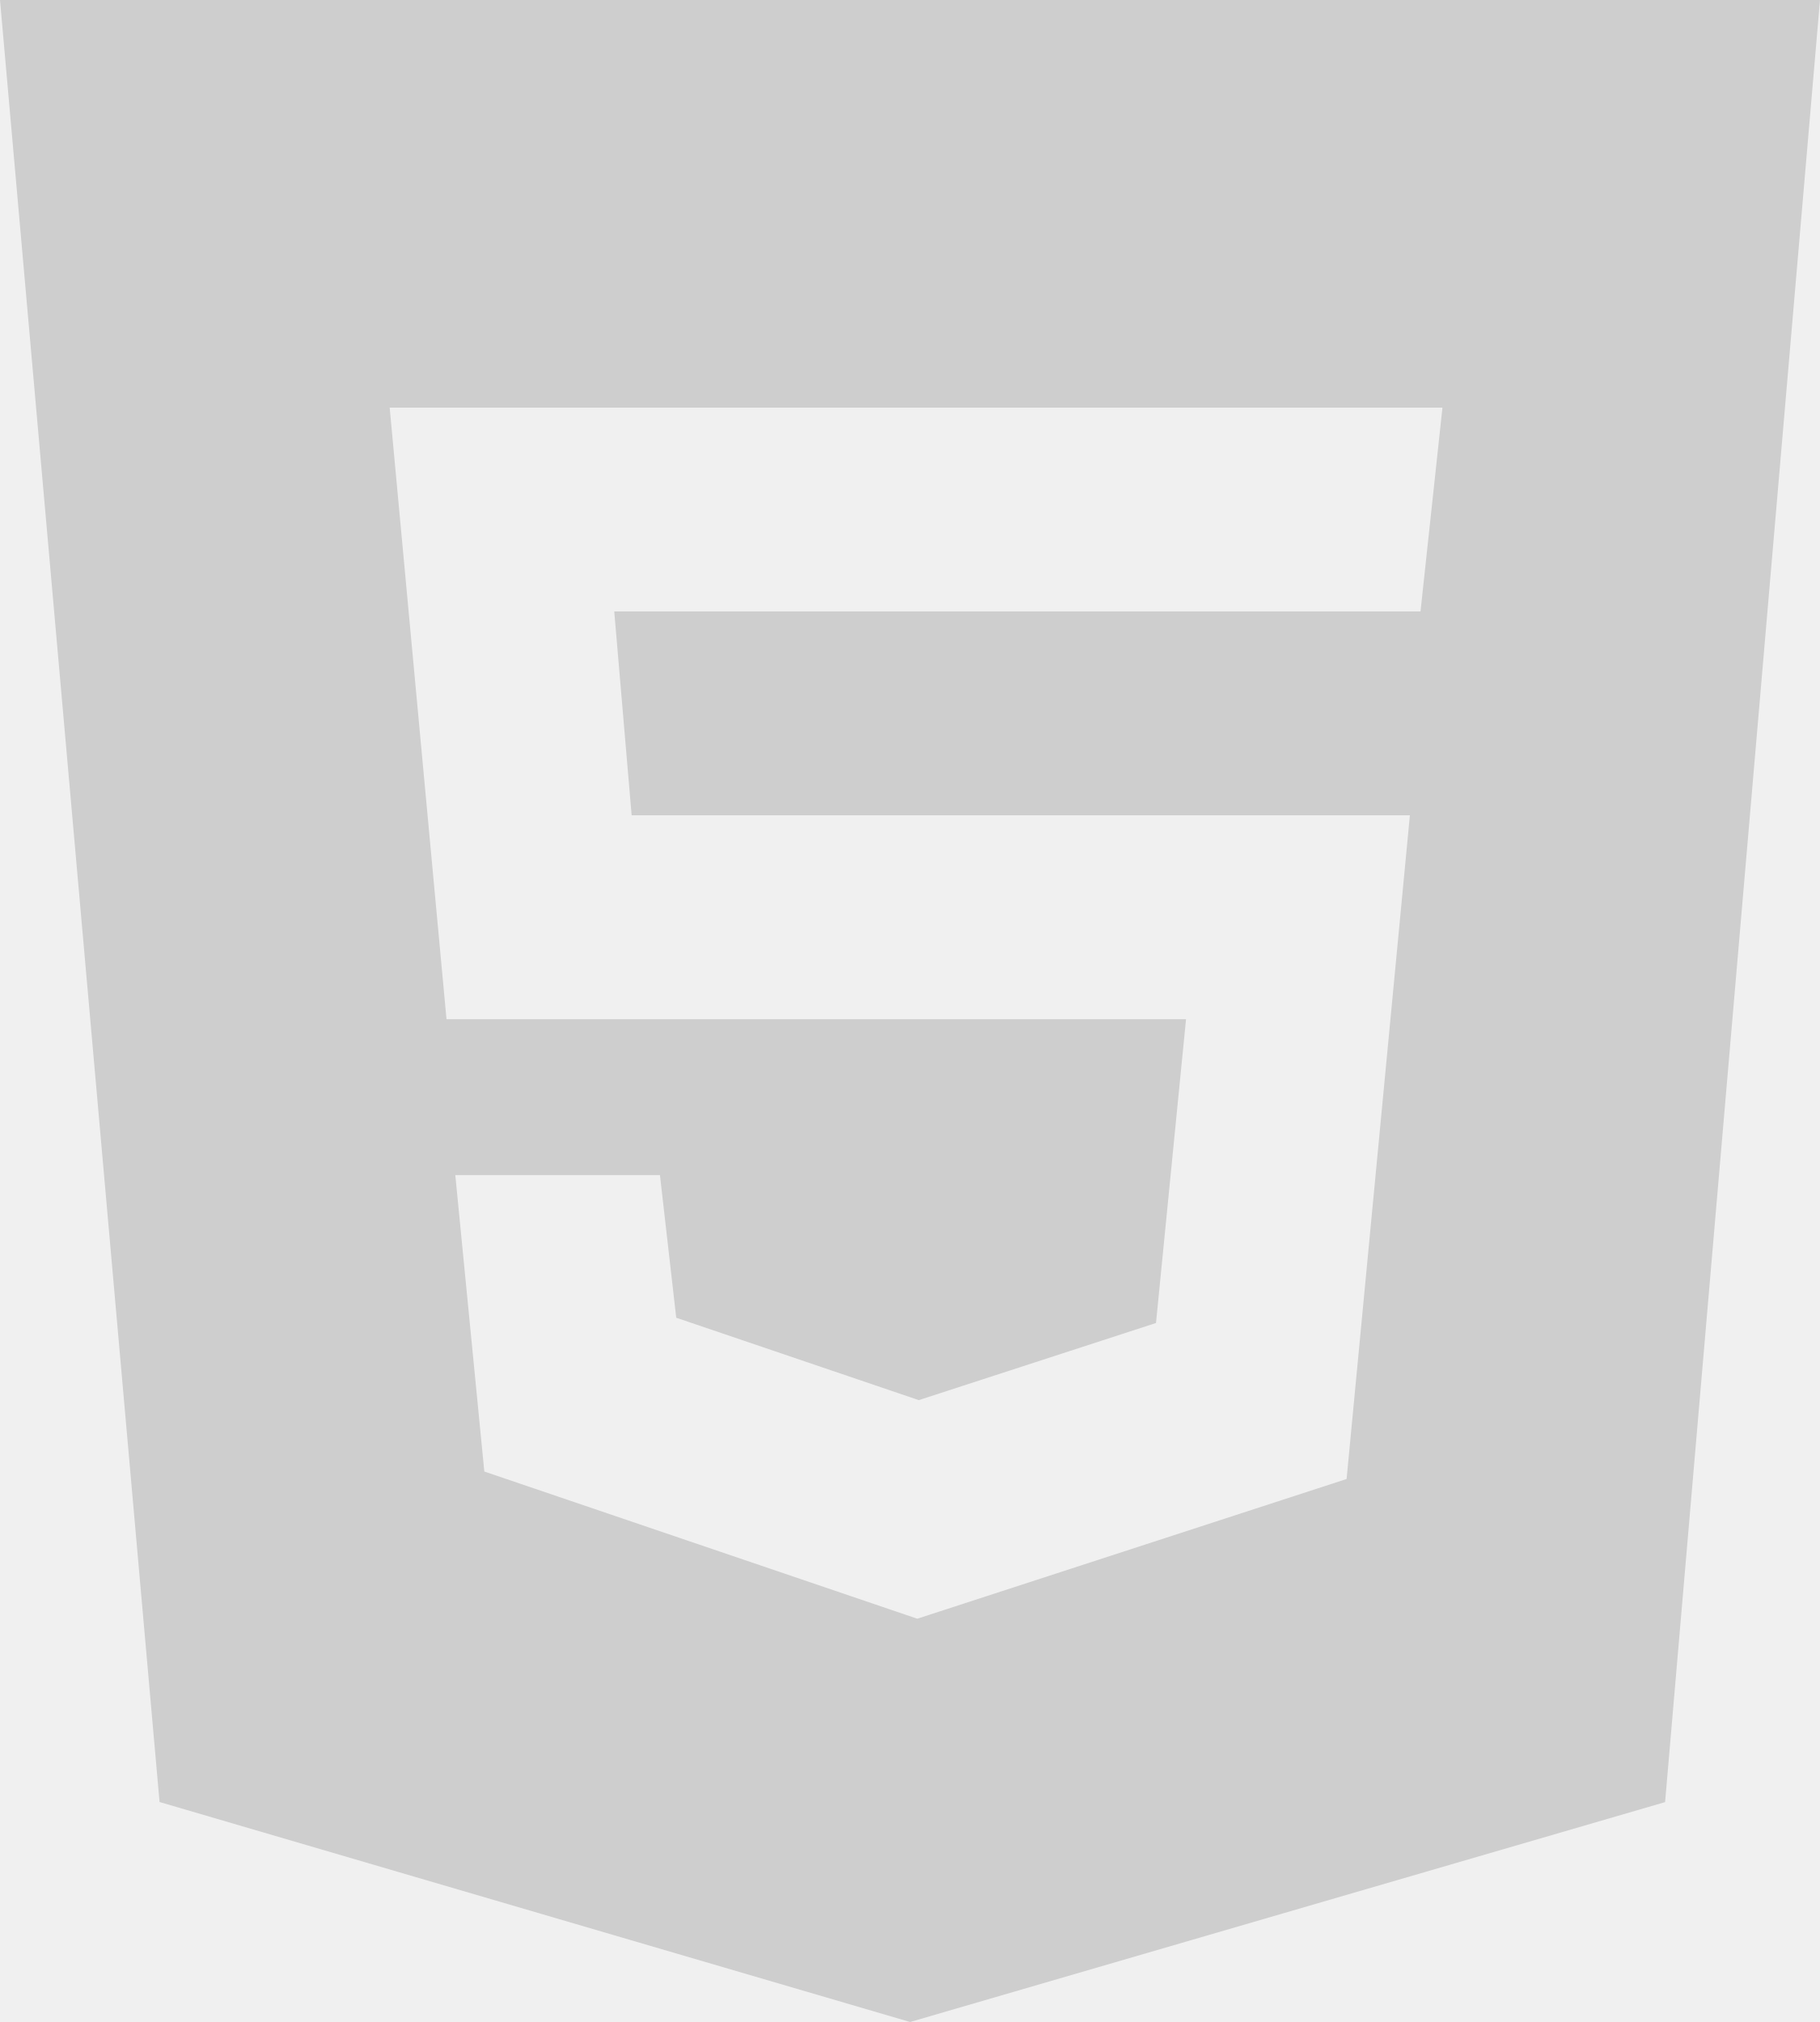
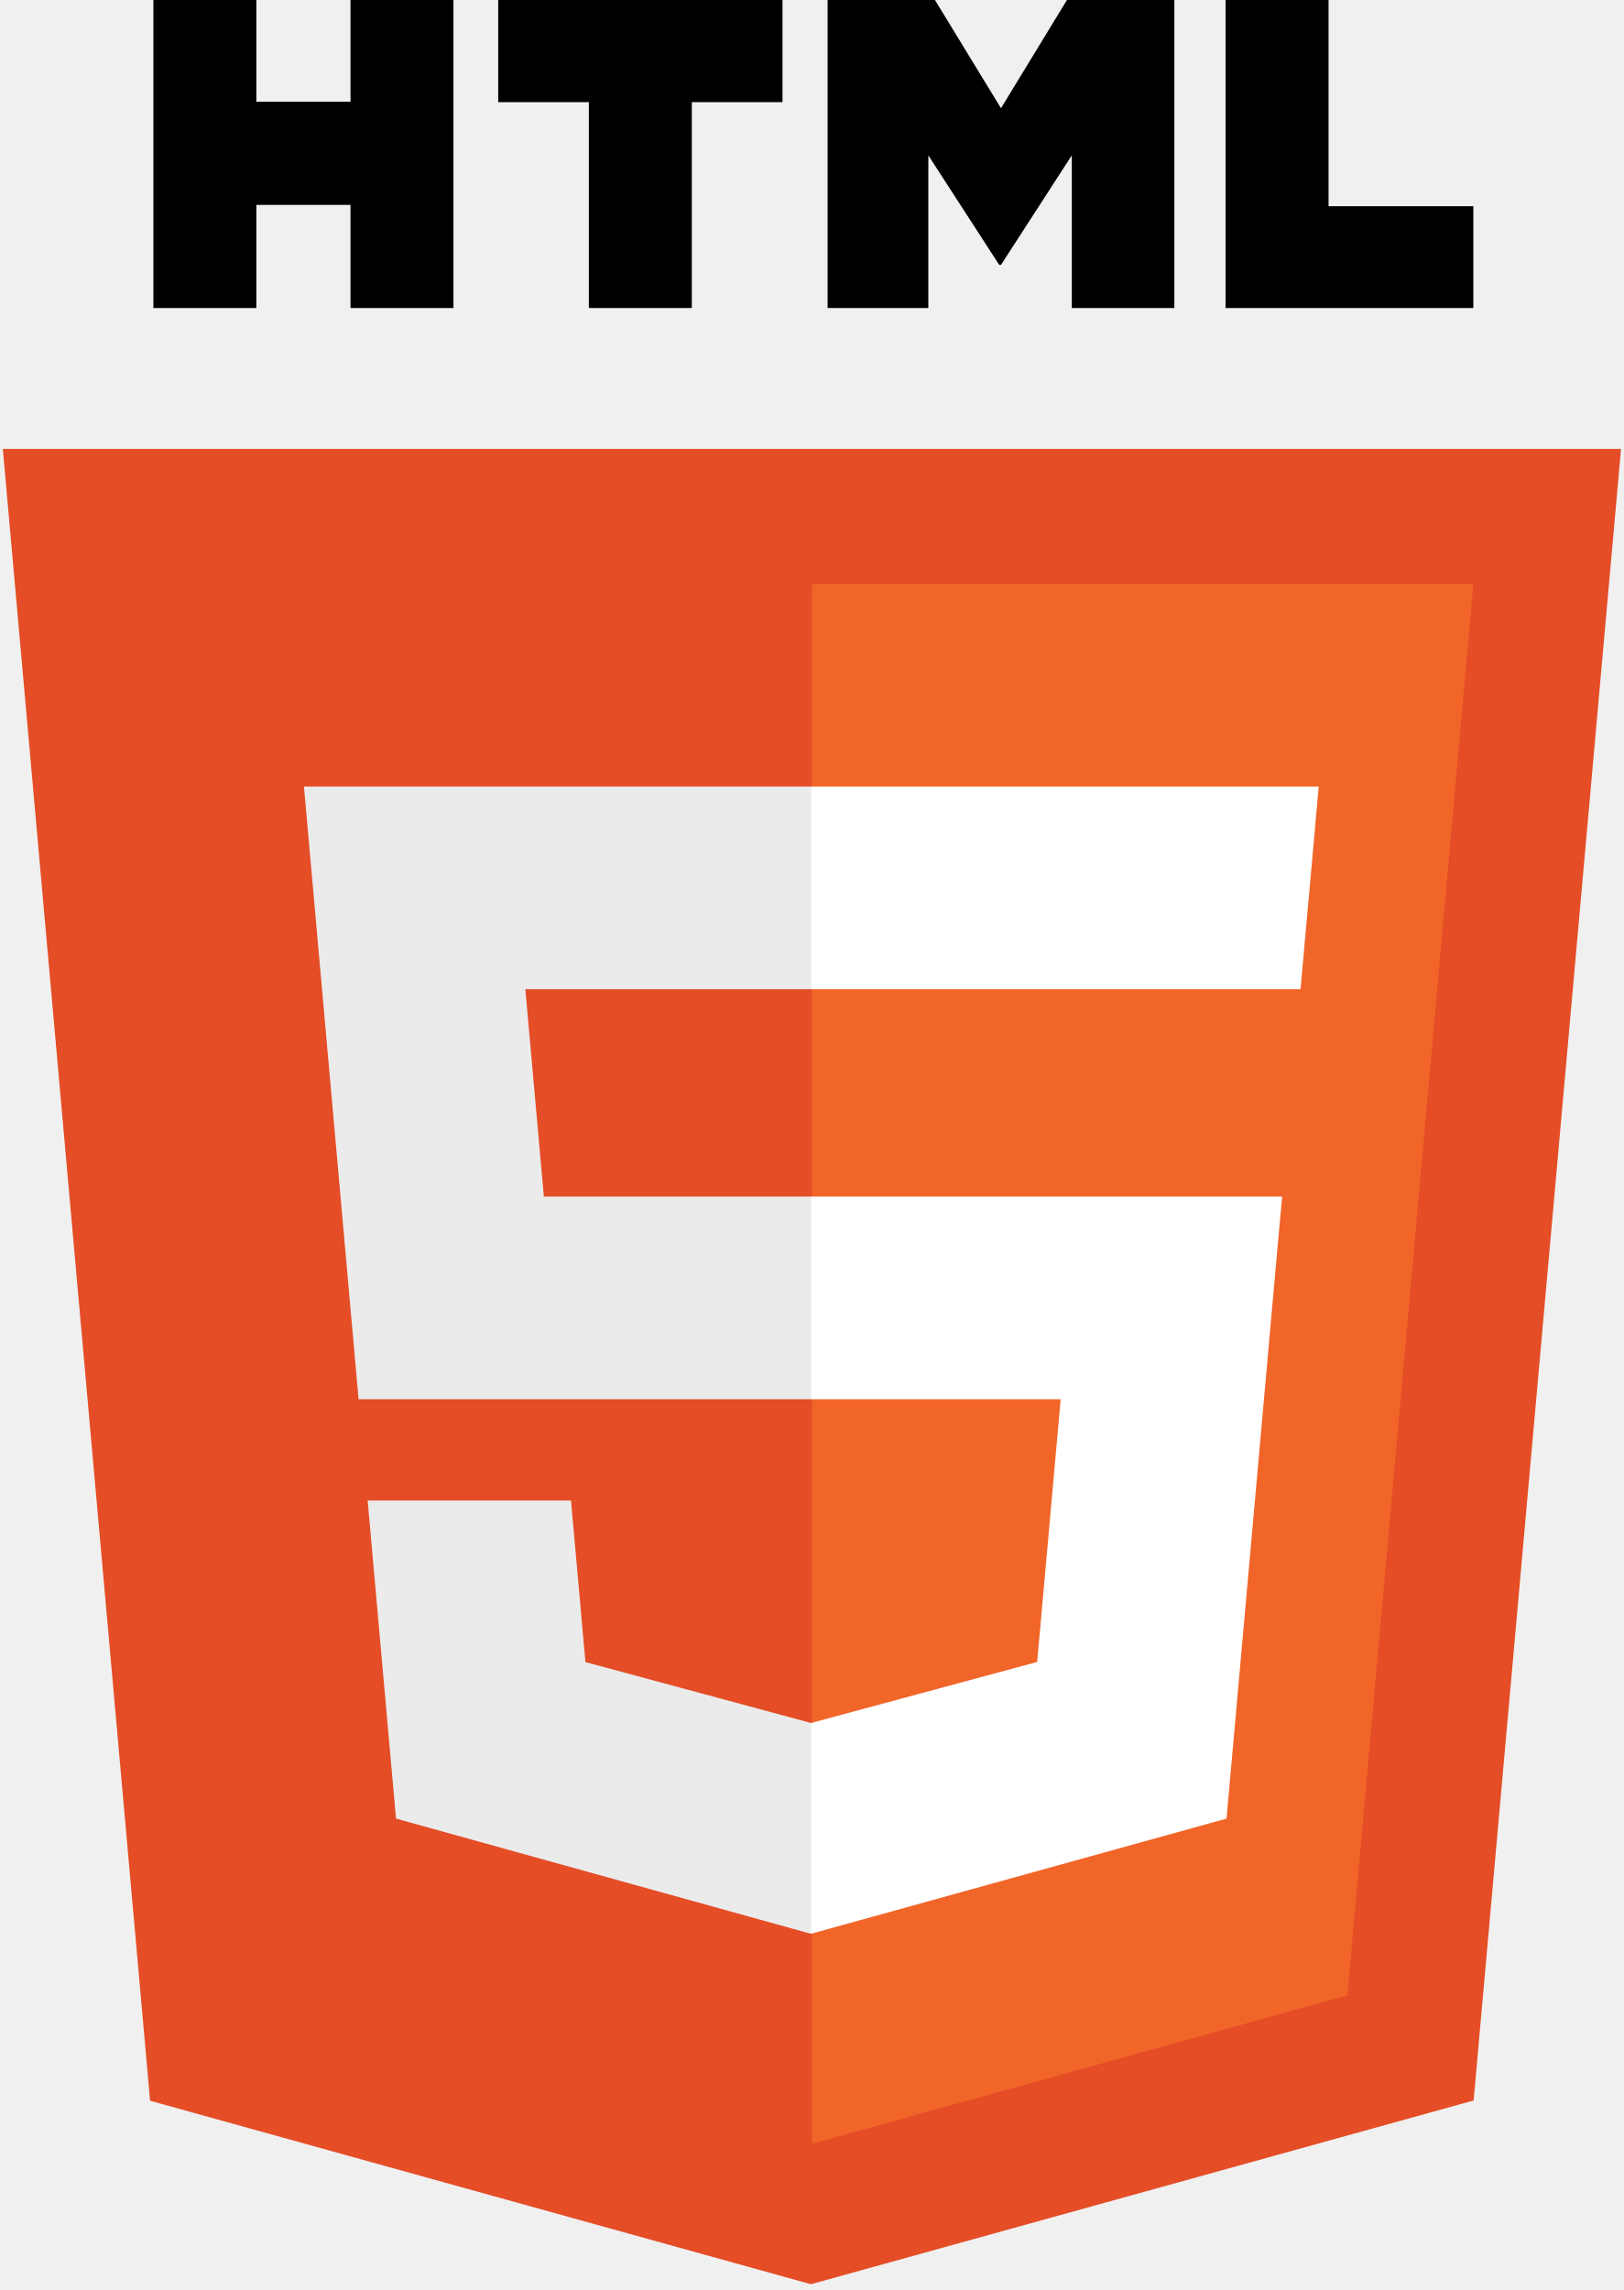
- <svg xmlns="http://www.w3.org/2000/svg" width="18" height="20" viewBox="0 0 18 20" fill="none">
-   <path d="M0 0L1.578 17.824L9.001 20L16.468 17.825L18 0H0ZM14.049 6.048H6.075L6.247 8.064H13.944L13.318 14.629L9.072 16.011L4.79 14.555L4.503 11.623H6.527L6.688 13.034L9.087 13.849L11.433 13.086L11.73 10.081H4.416L3.854 4.032H14.266L14.049 6.048Z" fill="#CECECE" />
+ <svg xmlns="http://www.w3.org/2000/svg" width="256px" height="361px" viewBox="0 0 256 361" version="1.1" preserveAspectRatio="xMidYMid">
+   <g>
+     <path d="M255.555,70.766 L232.314,331.125 L127.844,360.088 L23.662,331.166 L0.445,70.766 L255.555,70.766 L255.555,70.766 Z" fill="#E44D26" />
+     <path d="M128,337.95 L212.417,314.547 L232.278,92.057 L128,92.057 L128,337.95 L128,337.95 Z" fill="#F16529" />
+     <path d="M82.82,155.932 L128,155.932 L128,123.995 L47.917,123.995 L48.681,132.563 L56.531,220.573 L128,220.573 L128,188.636 L85.739,188.636 L82.82,155.932 L82.82,155.932 Z" fill="#EBEBEB" />
+     <path d="M90.018,236.542 L57.958,236.542 L62.432,286.688 L127.853,304.849 L128,304.808 L128,271.58 L127.86,271.617 L92.292,262.013 L90.018,236.542 L90.018,236.542 Z" fill="#EBEBEB" />
+     <path d="M24.181,0 L40.411,0 L40.411,16.035 L55.257,16.035 L55.257,0 L71.488,0 L71.488,48.558 L55.258,48.558 L55.258,32.298 L40.411,32.298 L40.411,48.558 L24.181,48.558 L24.181,0 L24.181,0 L24.181,0 Z" fill="#000000" />
+     <path d="M92.831,16.103 L78.543,16.103 L78.543,0 L123.357,0 L123.357,16.103 L109.062,16.103 L109.062,48.558 L92.832,48.558 L92.832,16.103 L92.831,16.103 L92.831,16.103 Z" fill="#000000" />
+     <path d="M130.469,0 L147.393,0 L157.803,17.062 L168.203,0 L185.132,0 L185.132,48.558 L168.969,48.558 L168.969,24.49 L157.803,41.755 L157.524,41.755 L146.35,24.49 L146.35,48.558 L130.469,48.558 L130.469,0 L130.469,0 Z" fill="#000000" />
+     <path d="M193.21,0 L209.445,0 L209.445,32.508 L232.269,32.508 L232.269,48.558 L193.21,48.558 L193.21,0 L193.21,0 Z" fill="#000000" />
+     <path d="M127.89,220.573 L167.217,220.573 L163.509,261.993 L127.89,271.607 L127.89,304.833 L193.362,286.688 L193.843,281.292 L201.348,197.212 L202.127,188.636 L127.89,188.636 L127.89,220.573 L127.89,220.573 Z" fill="#FFFFFF" />
+     <path d="M127.89,155.854 L127.89,155.932 L205.033,155.932 L205.673,148.754 L207.129,132.563 L207.892,123.995 L127.89,123.995 L127.89,155.854 L127.89,155.854 Z" fill="#FFFFFF" />
+   </g>
</svg>
